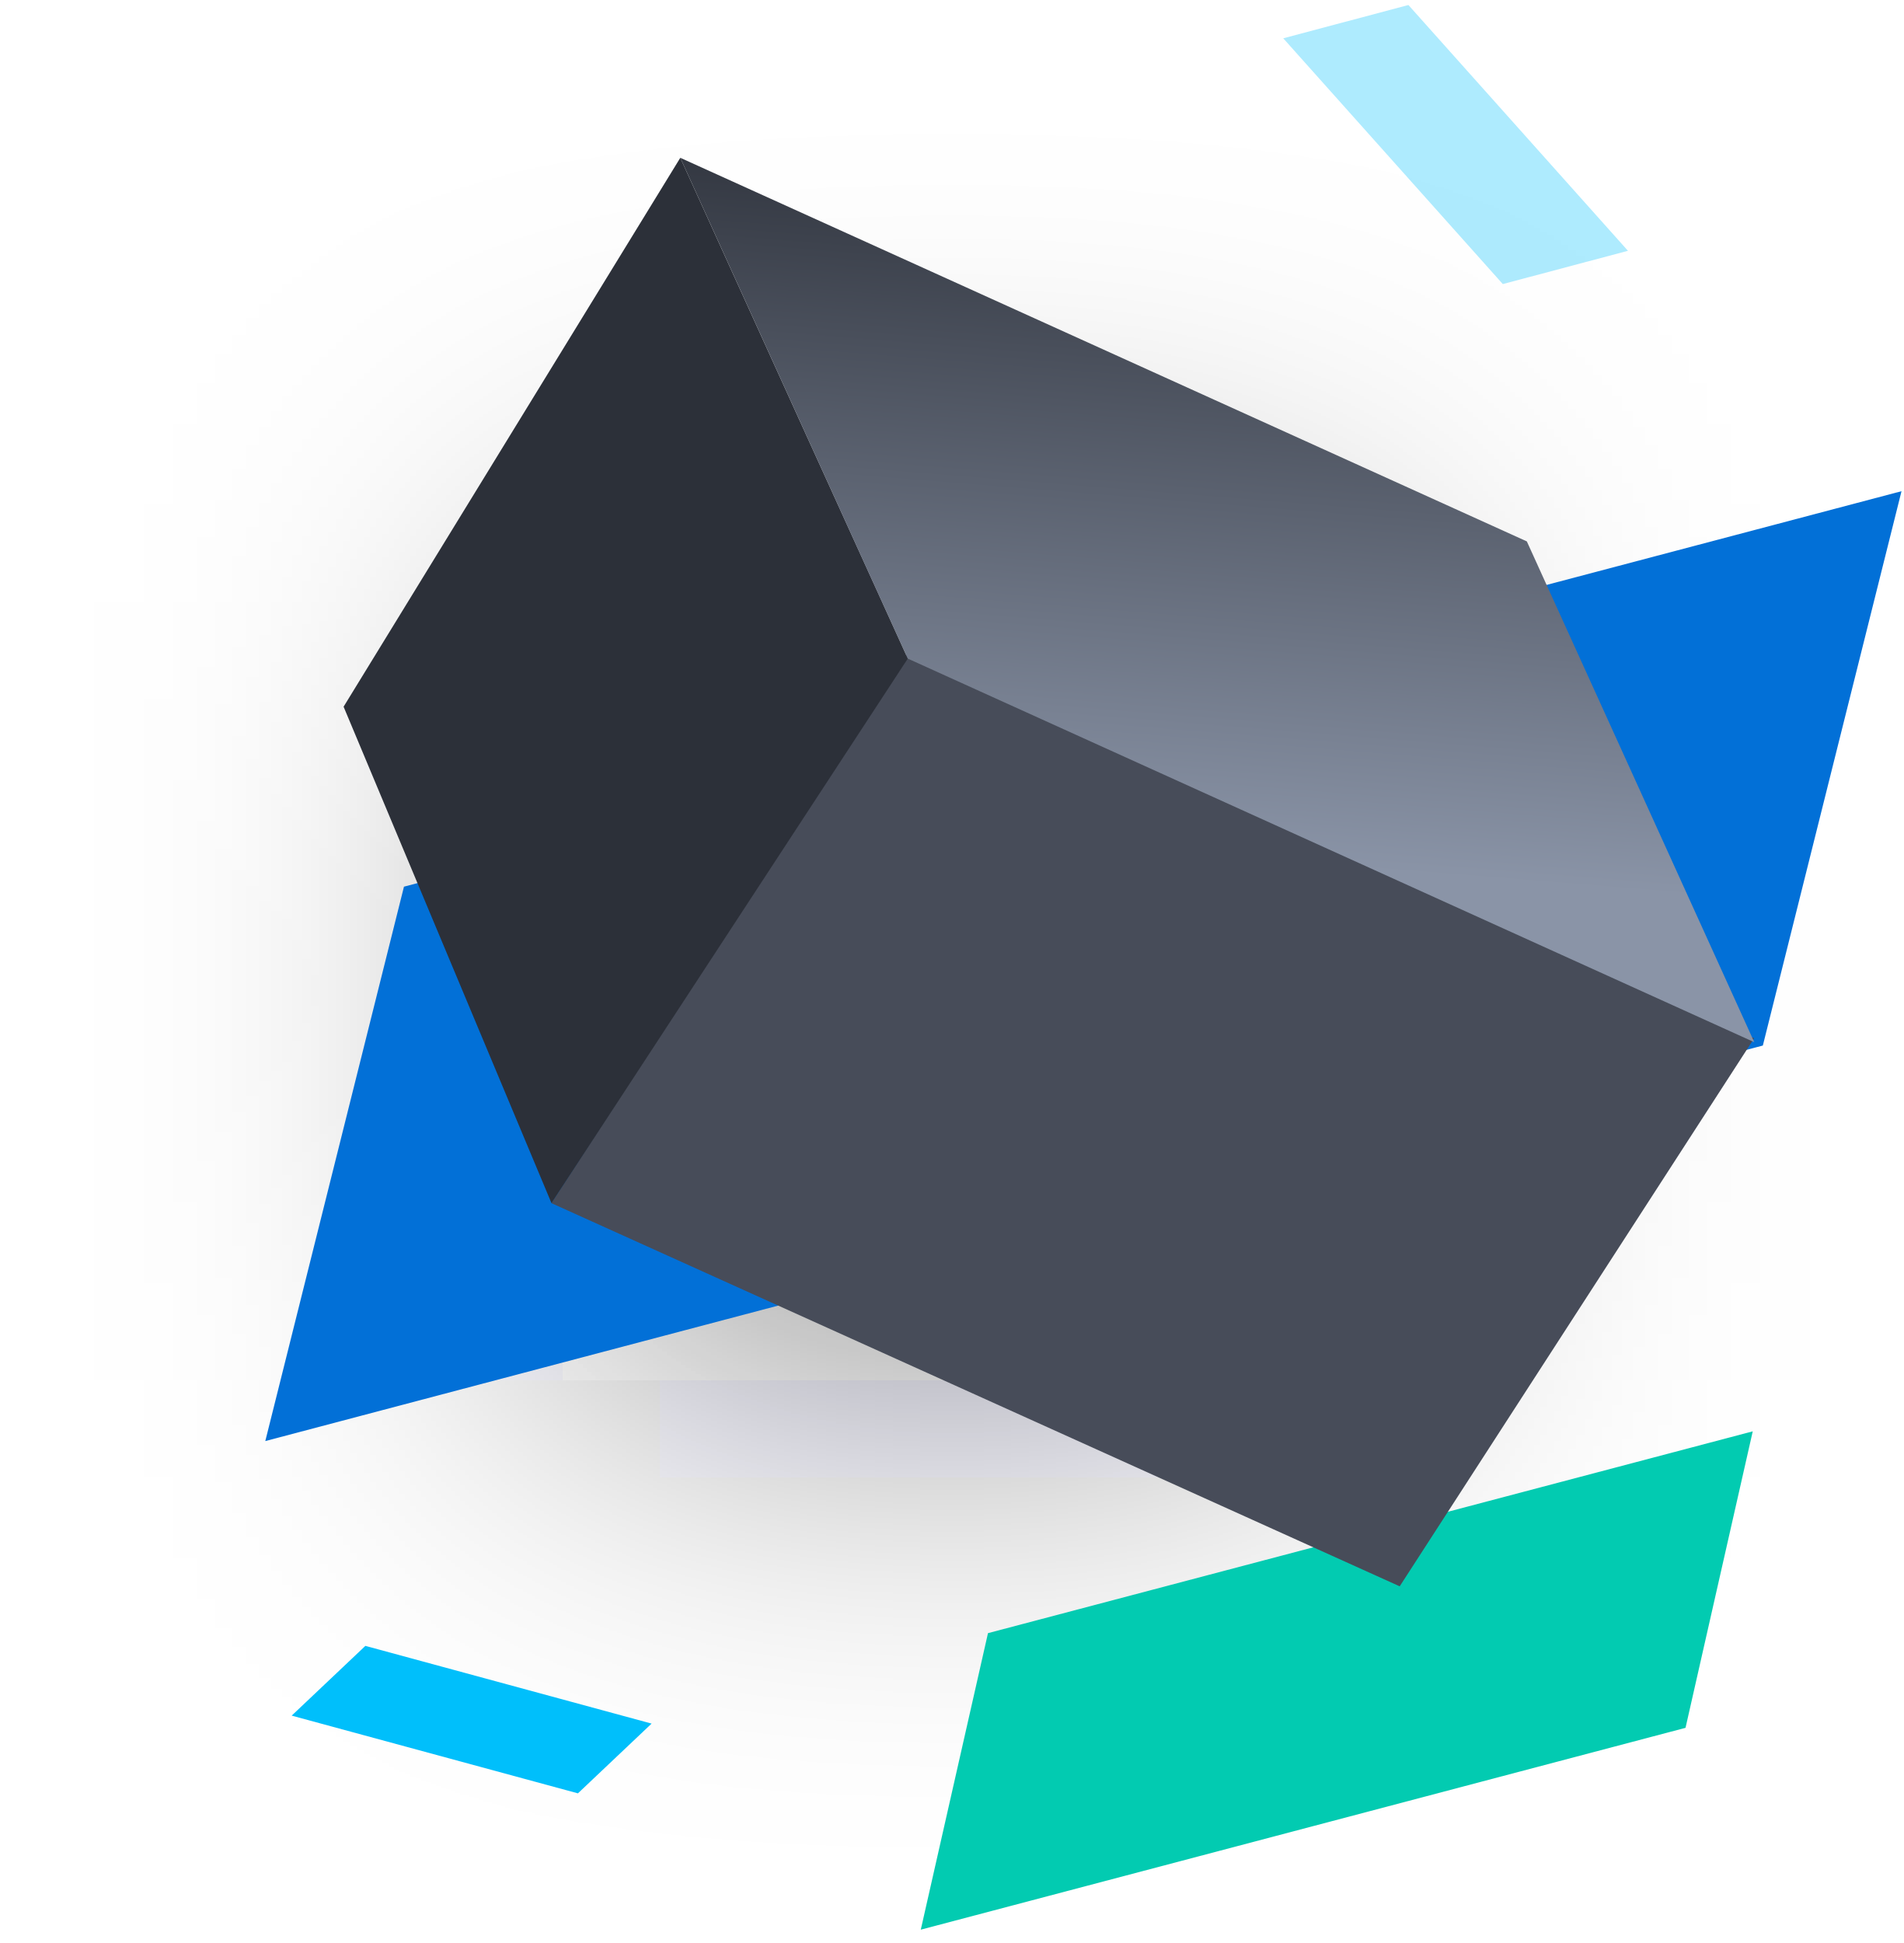
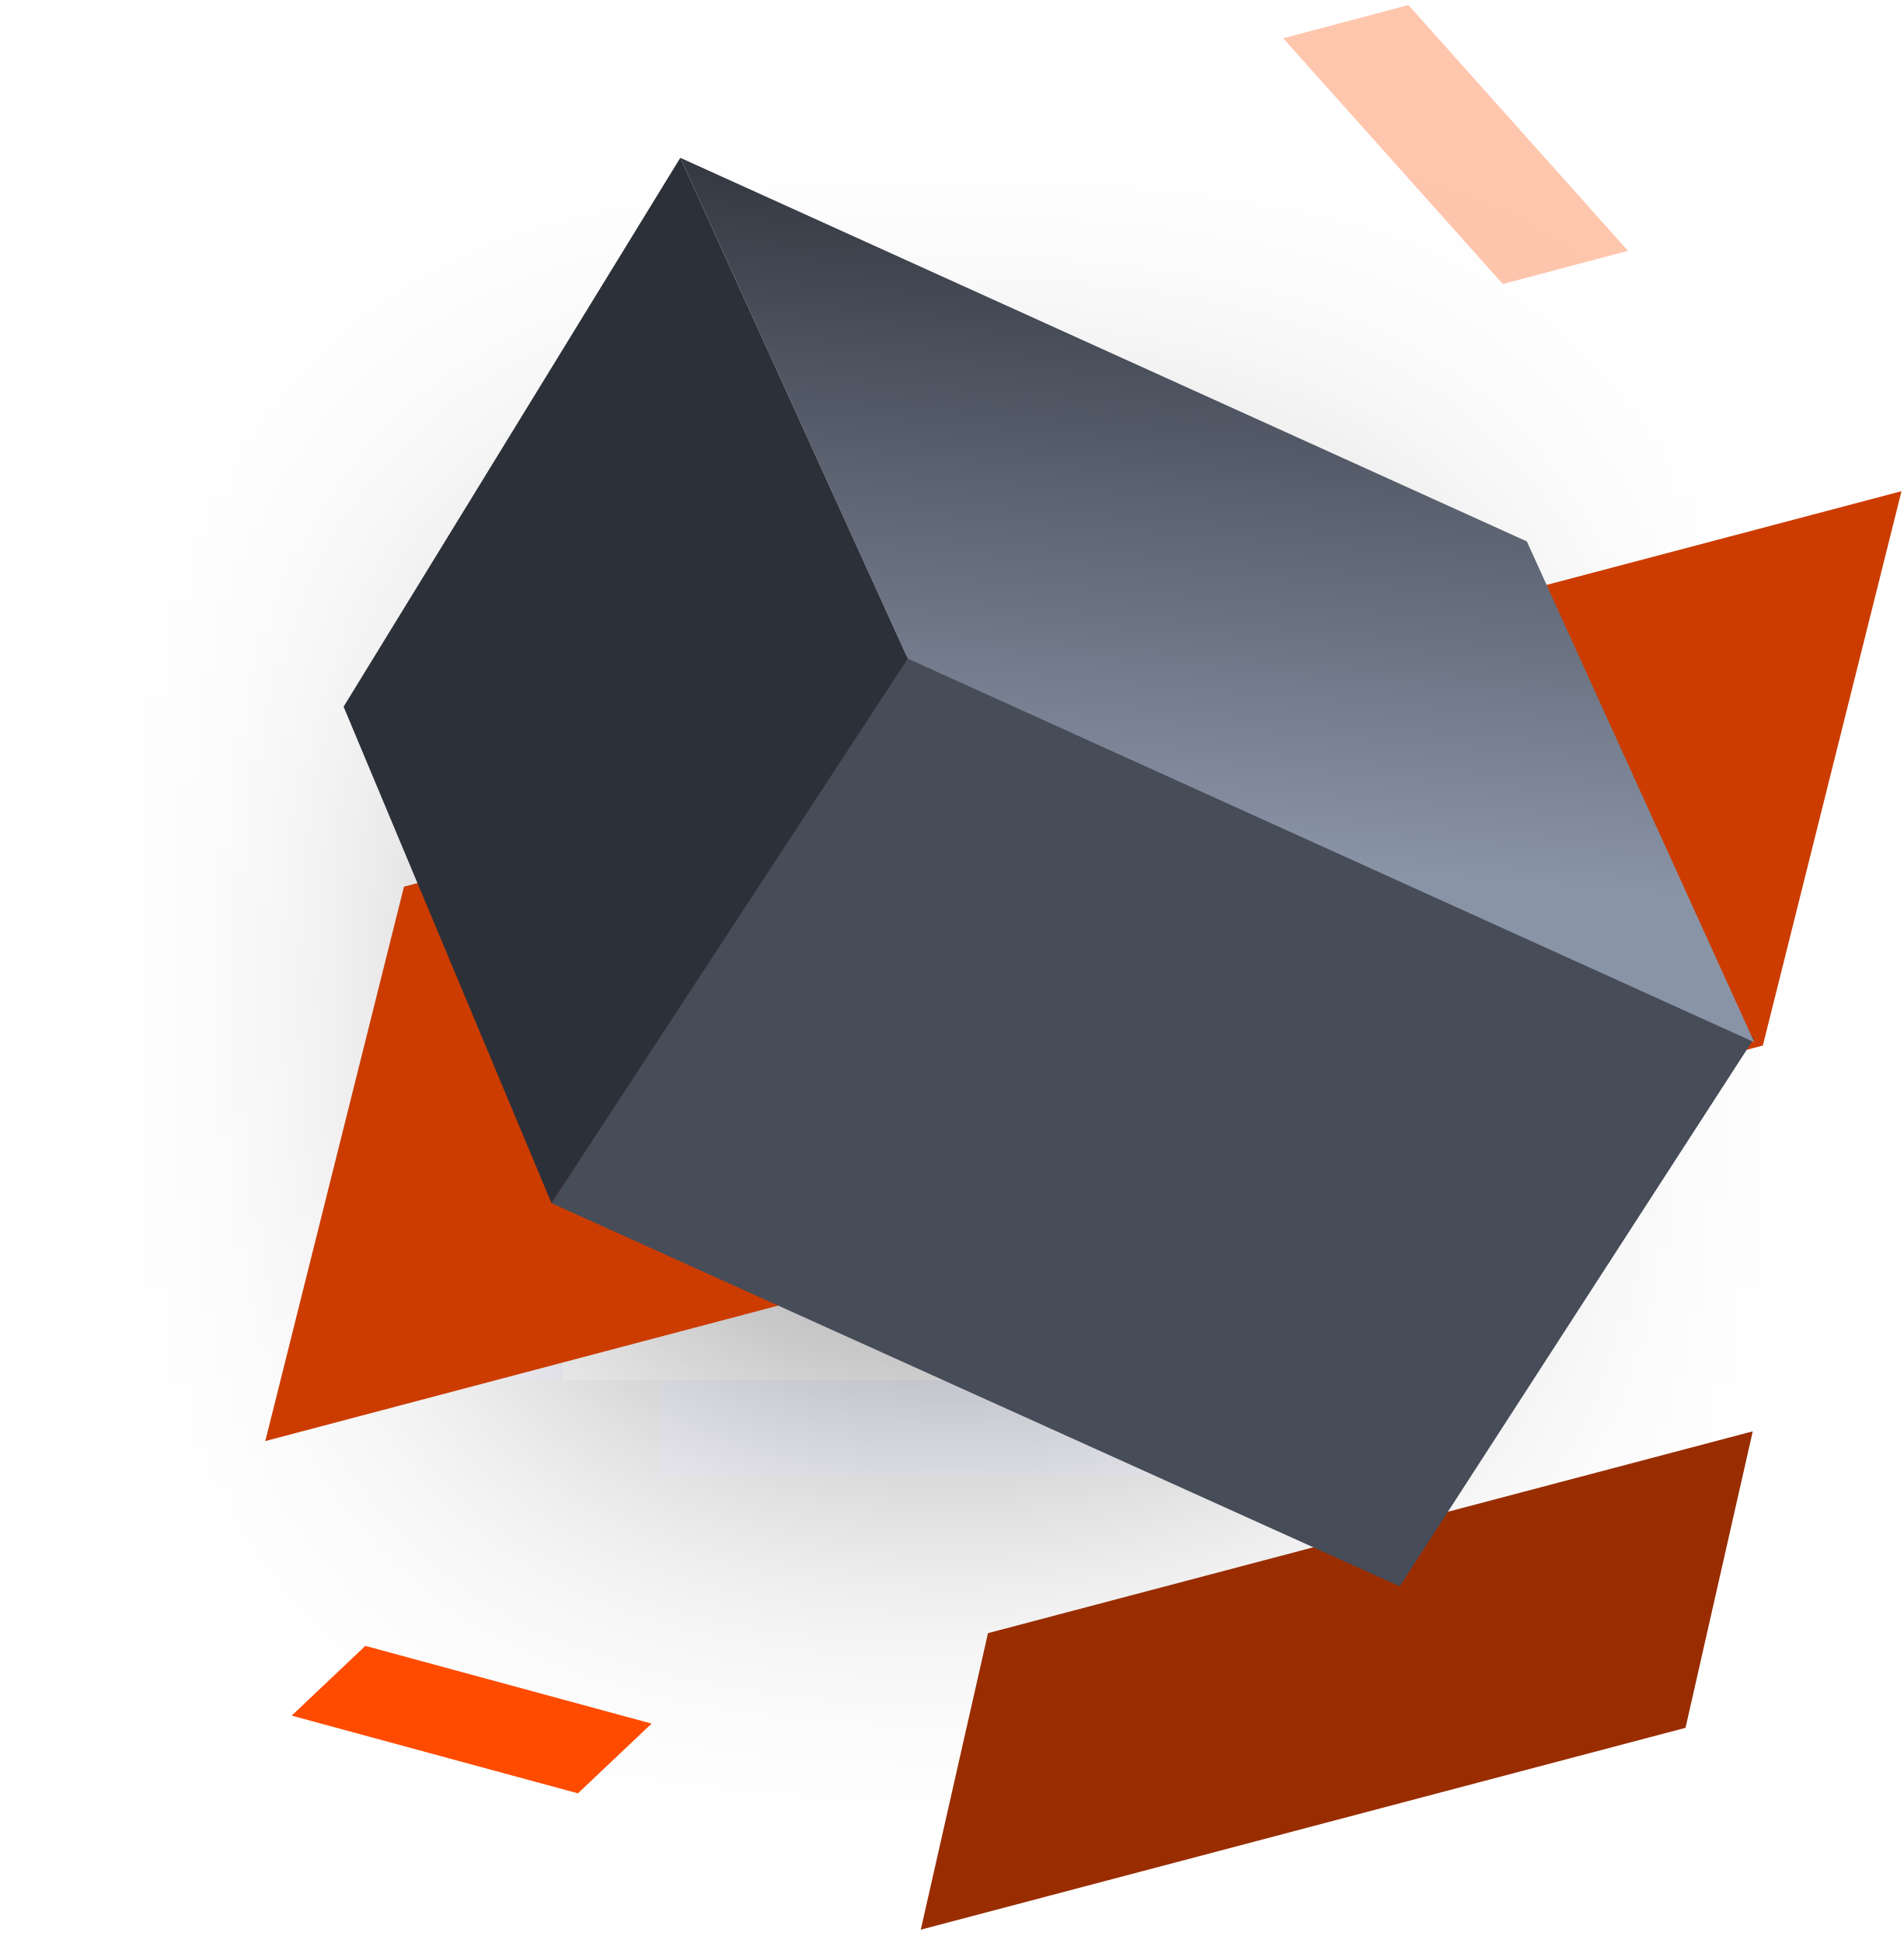
<svg xmlns="http://www.w3.org/2000/svg" width="98" height="100">
  <defs>
    <filter x="-90%" y="-90%" width="280%" height="280%" filterUnits="objectBoundingBox" id="a">
      <feGaussianBlur stdDeviation="12" in="SourceGraphic" />
    </filter>
    <linearGradient x1="7.786%" y1="0%" x2="90.938%" y2="49.407%" id="b">
      <stop stop-color="#2C3039" offset="0%" />
      <stop stop-color="#8A94A7" offset="100%" />
    </linearGradient>
  </defs>
  <g fill="none" fill-rule="evenodd">
    <path fill-opacity=".48" fill="#1D2026" filter="url(#a)" d="M38 48h40v40H38z" transform="translate(-9 -17)" />
-     <path fill="#02CBB1" d="M86.755 88.926l3.46-15.26-39.363 10.387-3.459 15.261z" />
-     <path fill="#0270D7" d="M90.735 53.81l7.137-28.53-77.08 20.354-7.137 28.533z" />
-     <path fill-opacity=".32" fill="#00BFFB" d="M77.35 14.62l6.442-1.712-11.3-12.65-6.443 1.713z" />
+     <path fill="#992d00" d="M86.755 88.926l3.46-15.26-39.363 10.387-3.459 15.261z" />
+     <path fill="#cc3c00" d="M90.735 53.81l7.137-28.53-77.08 20.354-7.137 28.533z" />
+     <path fill-opacity=".32" fill="#ff4b00" d="M77.35 14.62l6.442-1.712-11.3-12.65-6.443 1.713z" />
    <path fill="#474C59" d="M46.63 33.718L28.384 61.923l43.659 19.72 18.244-28.206z" />
-     <path fill="#00BFFB" d="M29.746 92.298l3.792-3.59-14.732-4-3.793 3.59z" />
+     <path fill="#ff4b00" d="M29.746 92.298l3.792-3.59-14.732-4-3.793 3.59z" />
    <path fill="#2C3039" fill-rule="nonzero" d="M17.685 36.372l10.7 25.55 18.339-28.026L35.015 8.122z" />
    <path fill="url(#b)" fill-rule="nonzero" d="M49.401 21.254L1.988 27.601l23.588 15.653 47.412-6.346z" transform="rotate(32 52.468 75.451)" />
  </g>
</svg>
